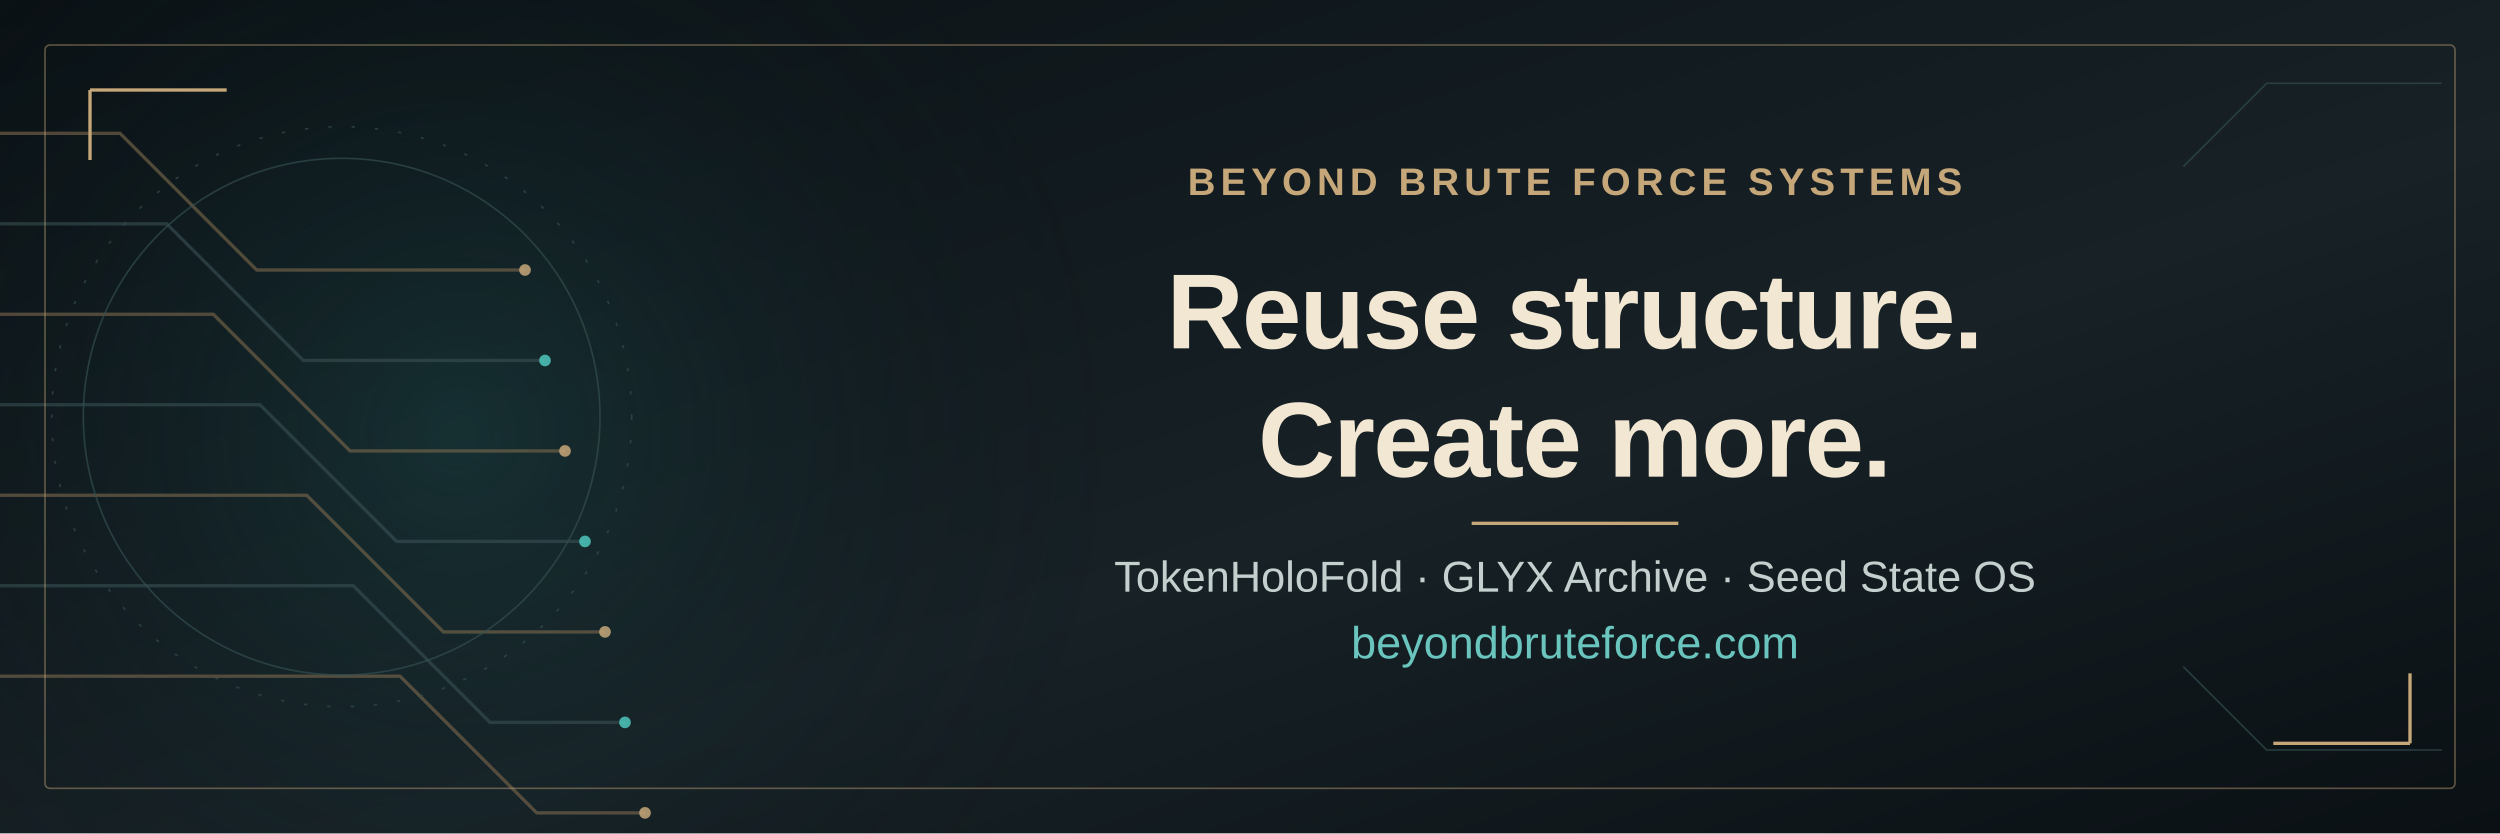
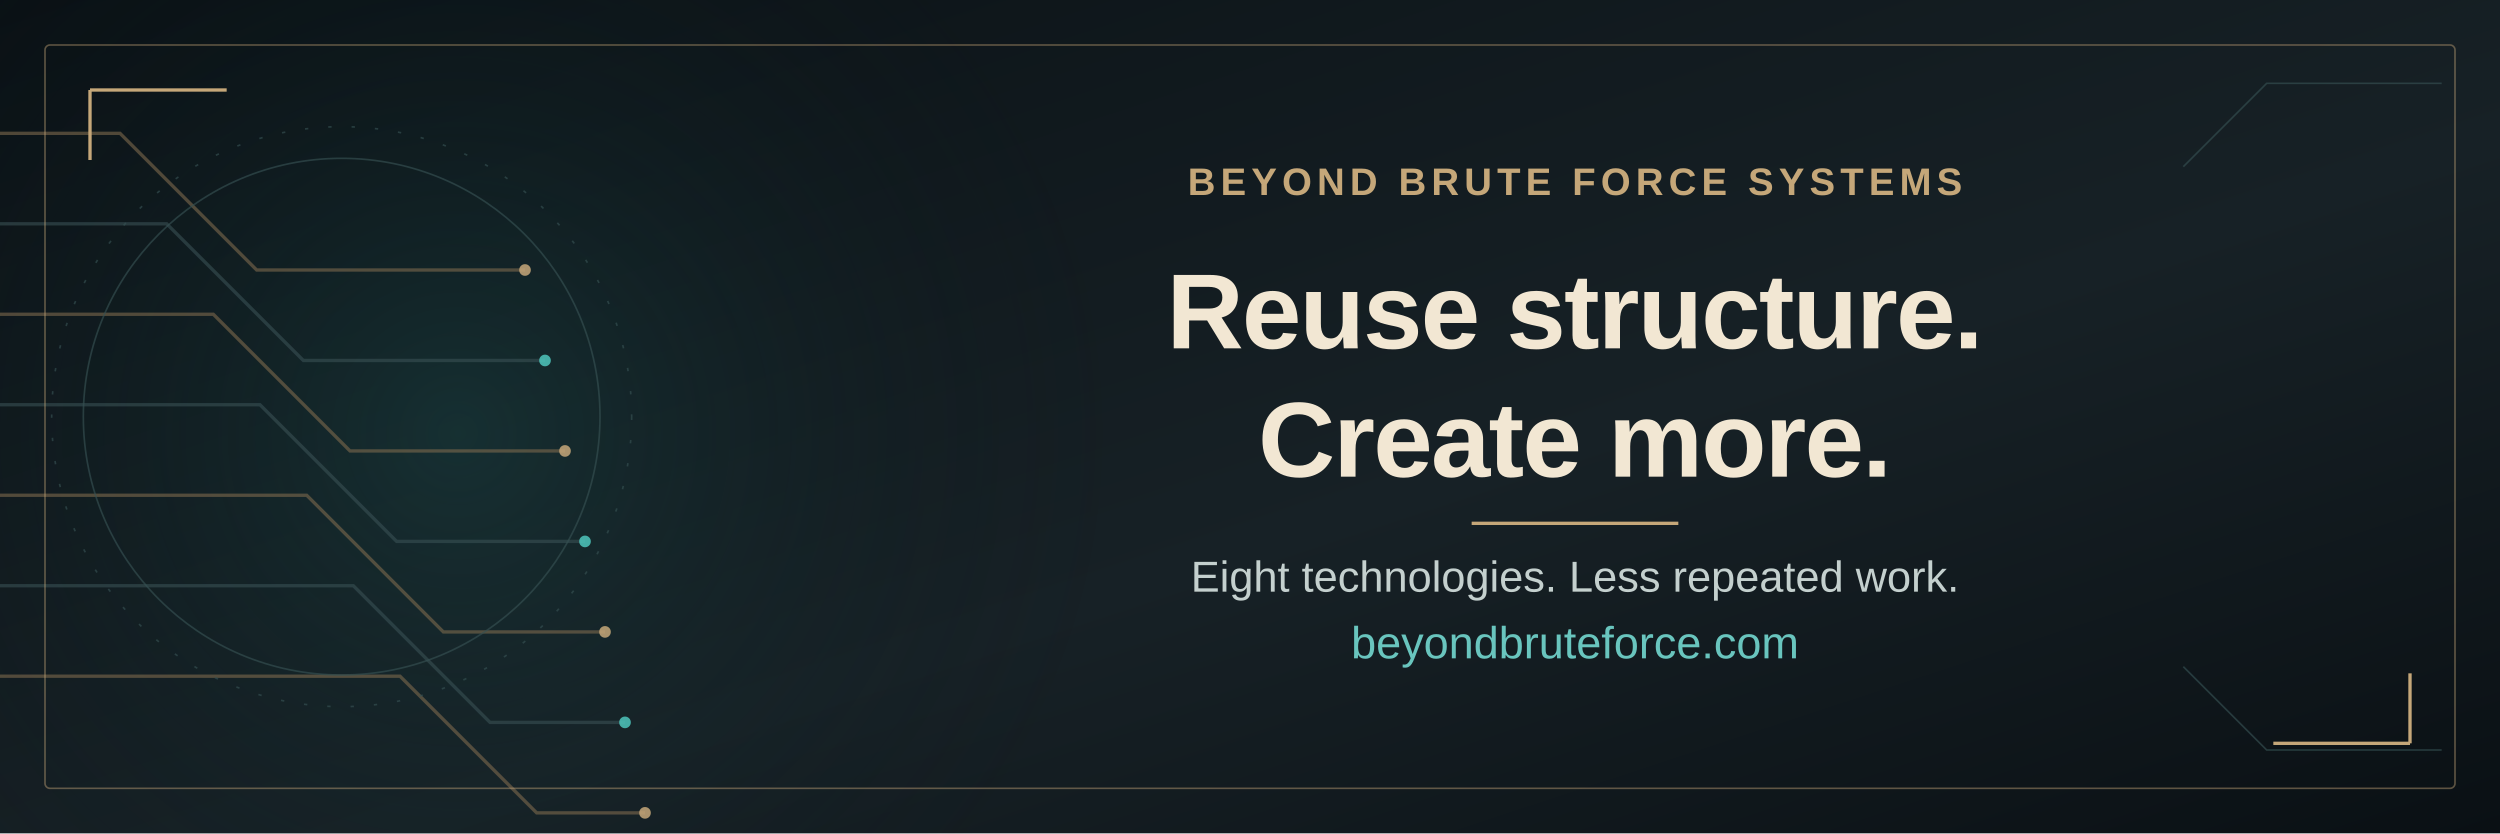
<svg xmlns="http://www.w3.org/2000/svg" width="1500" height="500" viewBox="0 0 1500 500">
  <defs>
    <linearGradient id="bg" x2="1" y2="1">
      <stop stop-color="#0a1115" />
      <stop offset=".58" stop-color="#172126" />
      <stop offset="1" stop-color="#0a1014" />
    </linearGradient>
    <radialGradient id="glow">
      <stop stop-color="#1d5251" stop-opacity=".38" />
      <stop offset="1" stop-color="#0b1115" stop-opacity="0" />
    </radialGradient>
  </defs>
  <rect width="1500" height="500" fill="url(#bg)" />
  <ellipse cx="275" cy="260" rx="400" ry="400" fill="url(#glow)" />
  <g>
    <path d="M0 80 H72 L154 162 H315" fill="none" stroke="#7d694c" stroke-width="2" opacity=".6" />
    <circle cx="315" cy="162" r="3.5" fill="#c5a779" opacity=".85" />
    <path d="M0 134.286 H100 L182 216.286 H327" fill="none" stroke="#385054" stroke-width="2" opacity=".6" />
    <circle cx="327" cy="216.286" r="3.5" fill="#4dc6bc" opacity=".85" />
    <path d="M0 188.571 H128 L210 270.571 H339" fill="none" stroke="#7d694c" stroke-width="2" opacity=".6" />
    <circle cx="339" cy="270.571" r="3.5" fill="#c5a779" opacity=".85" />
    <path d="M0 242.857 H156 L238 324.857 H351" fill="none" stroke="#385054" stroke-width="2" opacity=".6" />
    <circle cx="351" cy="324.857" r="3.5" fill="#4dc6bc" opacity=".85" />
    <path d="M0 297.143 H184 L266 379.143 H363" fill="none" stroke="#7d694c" stroke-width="2" opacity=".6" />
    <circle cx="363" cy="379.143" r="3.5" fill="#c5a779" opacity=".85" />
    <path d="M0 351.429 H212 L294 433.429 H375" fill="none" stroke="#385054" stroke-width="2" opacity=".6" />
    <circle cx="375" cy="433.429" r="3.5" fill="#4dc6bc" opacity=".85" />
    <path d="M0 405.714 H240 L322 487.714 H387" fill="none" stroke="#7d694c" stroke-width="2" opacity=".6" />
    <circle cx="387" cy="487.714" r="3.5" fill="#c5a779" opacity=".85" />
  </g>
  <g fill="none" stroke="#355052" opacity=".65">
    <circle cx="205" cy="250" r="155" />
    <circle cx="205" cy="250" r="174" stroke-dasharray="2 12" />
    <path d="M1465 50 H1360 L1310 100 M1465 450 H1360 L1310 400" />
  </g>
  <rect x="27" y="27" width="1446" height="446" rx="3" fill="none" stroke="#c5a779" stroke-opacity=".44" />
  <path d="M54 54 H136 M54 54 V96 M1446 446 H1364 M1446 446 V404" fill="none" stroke="#c5a779" stroke-width="2" />
  <g text-anchor="middle" font-family="Arial, Helvetica, sans-serif">
    <text x="945" y="117" fill="#c5a779" font-size="23" letter-spacing="3.1" font-weight="700">BEYOND BRUTE FORCE SYSTEMS</text>
    <text x="945" y="209" fill="#f2e7d3" font-size="64" font-weight="700" letter-spacing="-1">Reuse structure.</text>
    <text x="945" y="286" fill="#f2e7d3" font-size="64" font-weight="700" letter-spacing="-1">Create more.</text>
    <path d="M883 314 H1007" stroke="#c5a779" stroke-width="2" />
-     <text x="945" y="355" fill="#c4d0ce" font-size="26">TokenHoloFold · GLYX Archive · Seed State OS</text>
+     <text x="945" y="355" fill="#c4d0ce" font-size="26">Eight technologies. Less repeated work.</text>
    <text x="945" y="395" fill="#69c5be" font-size="27">beyondbruteforce.com</text>
  </g>
</svg>
